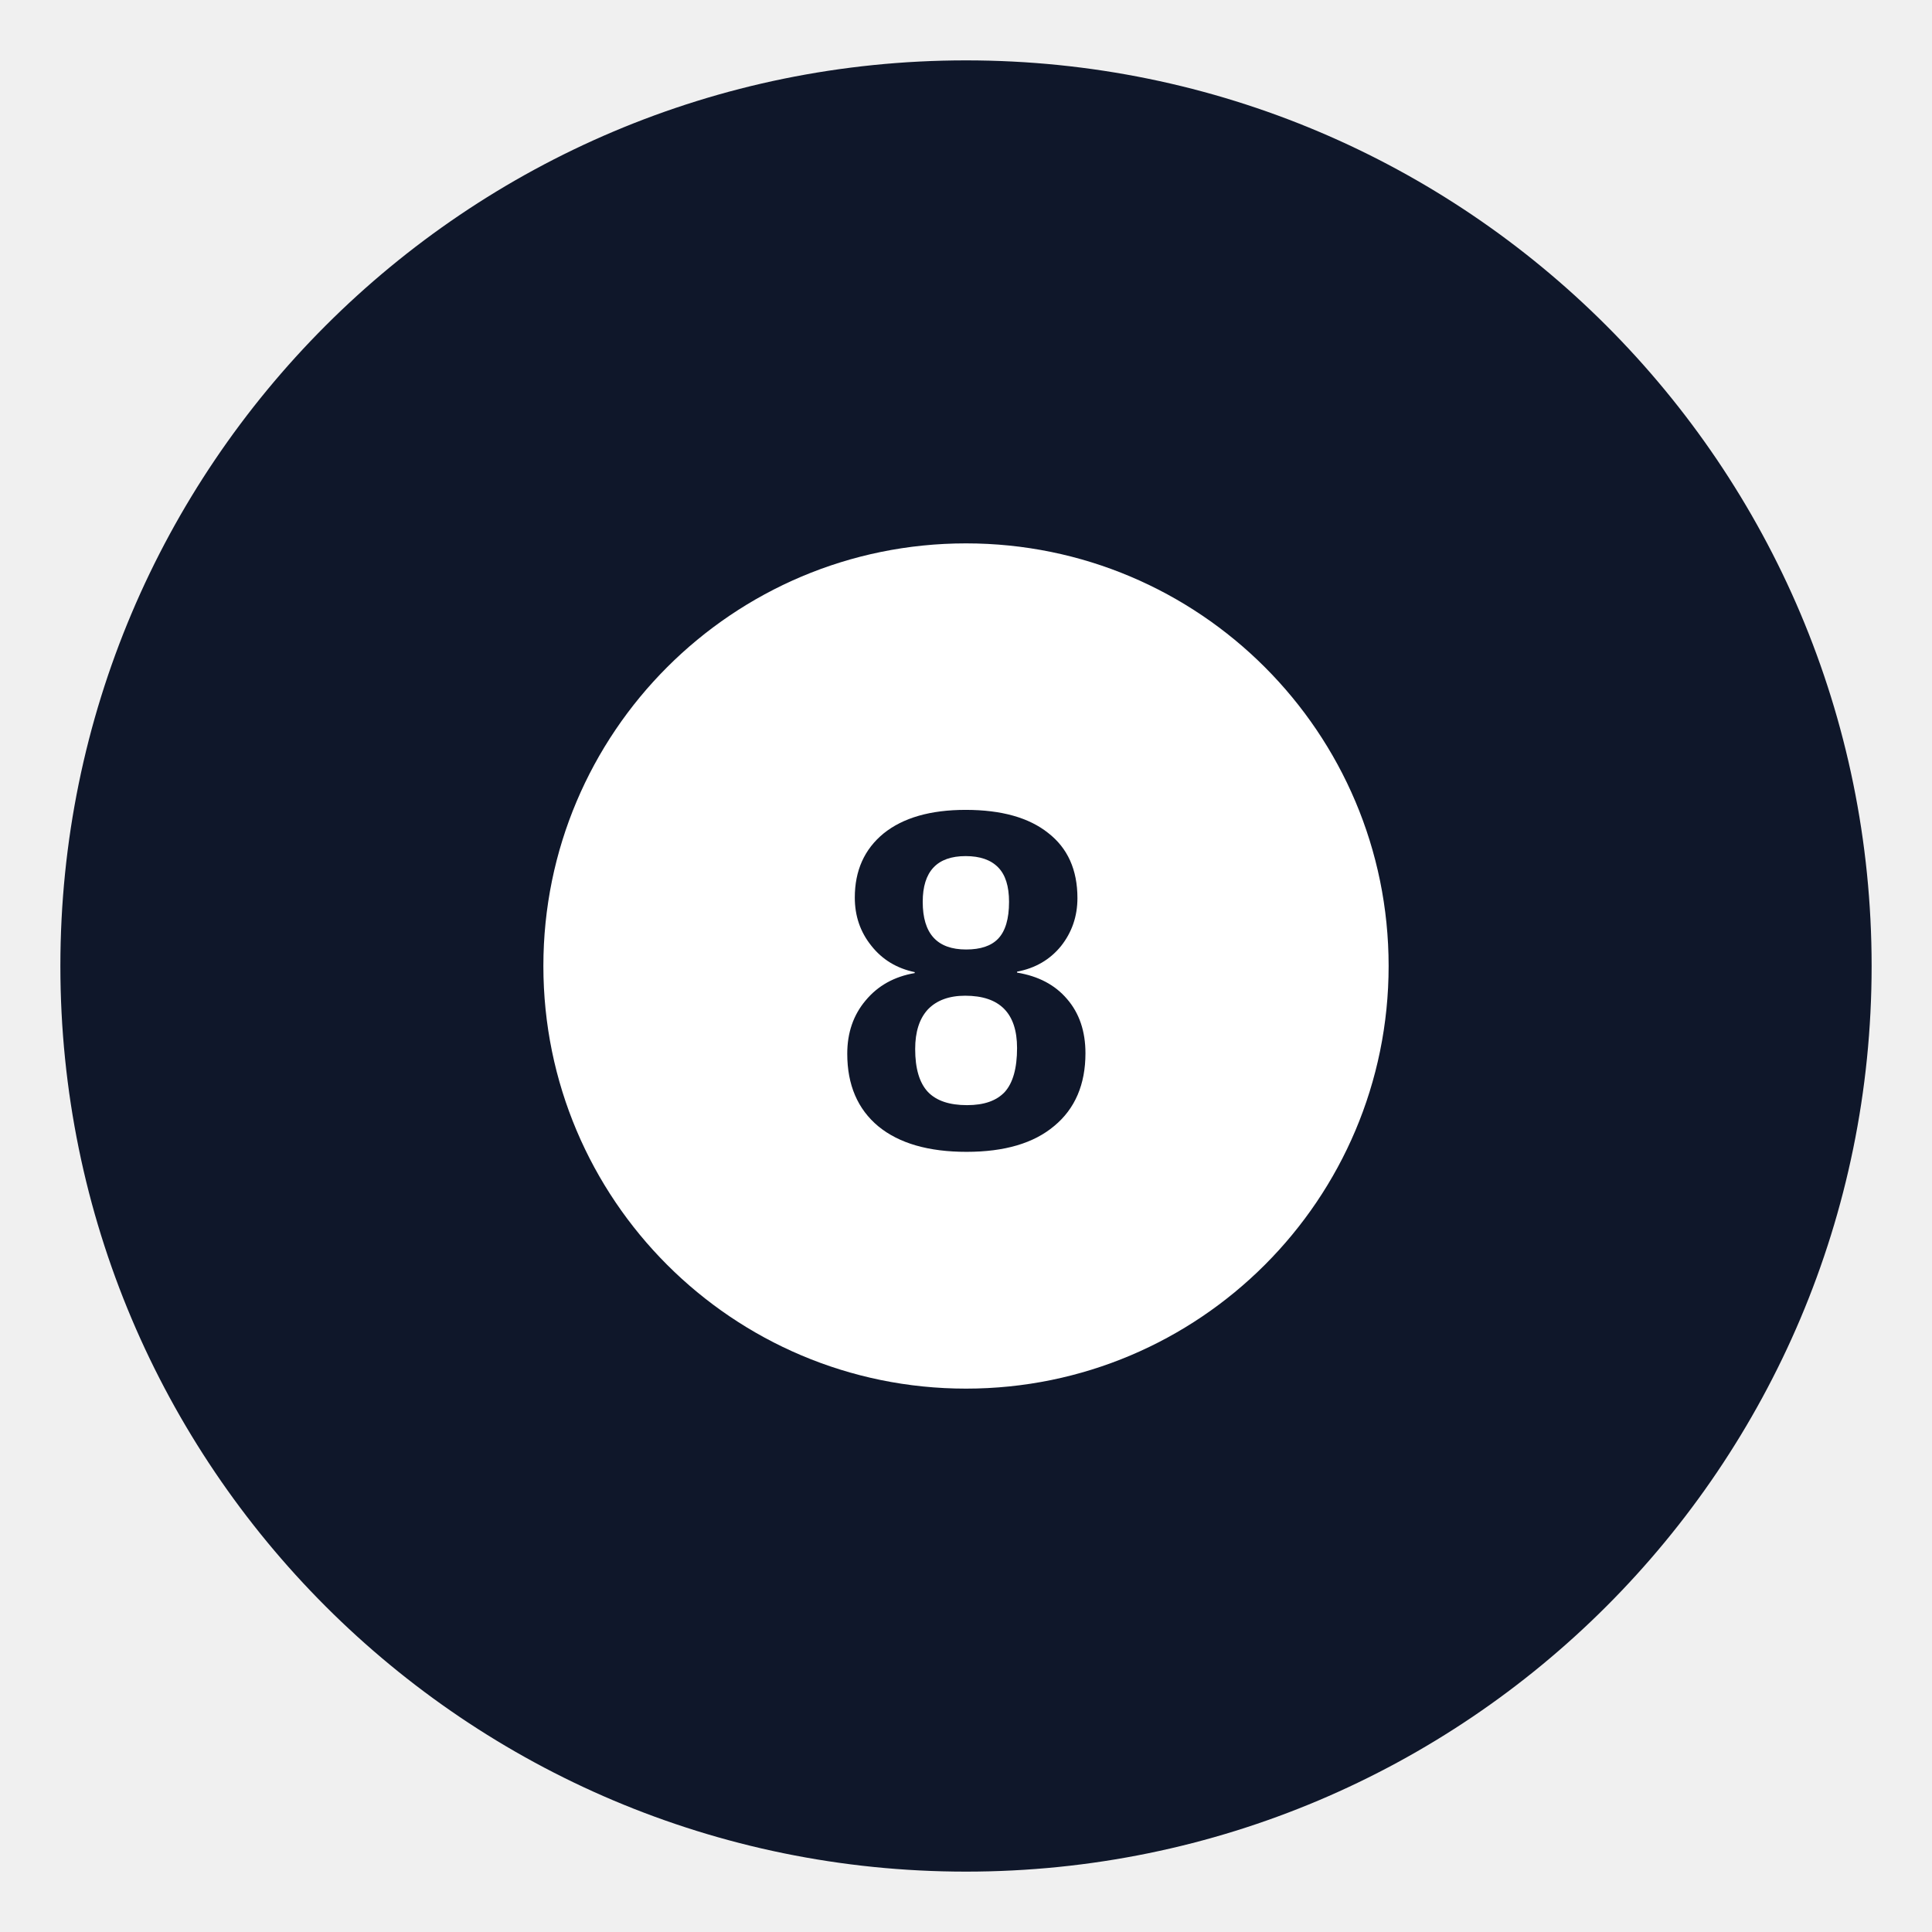
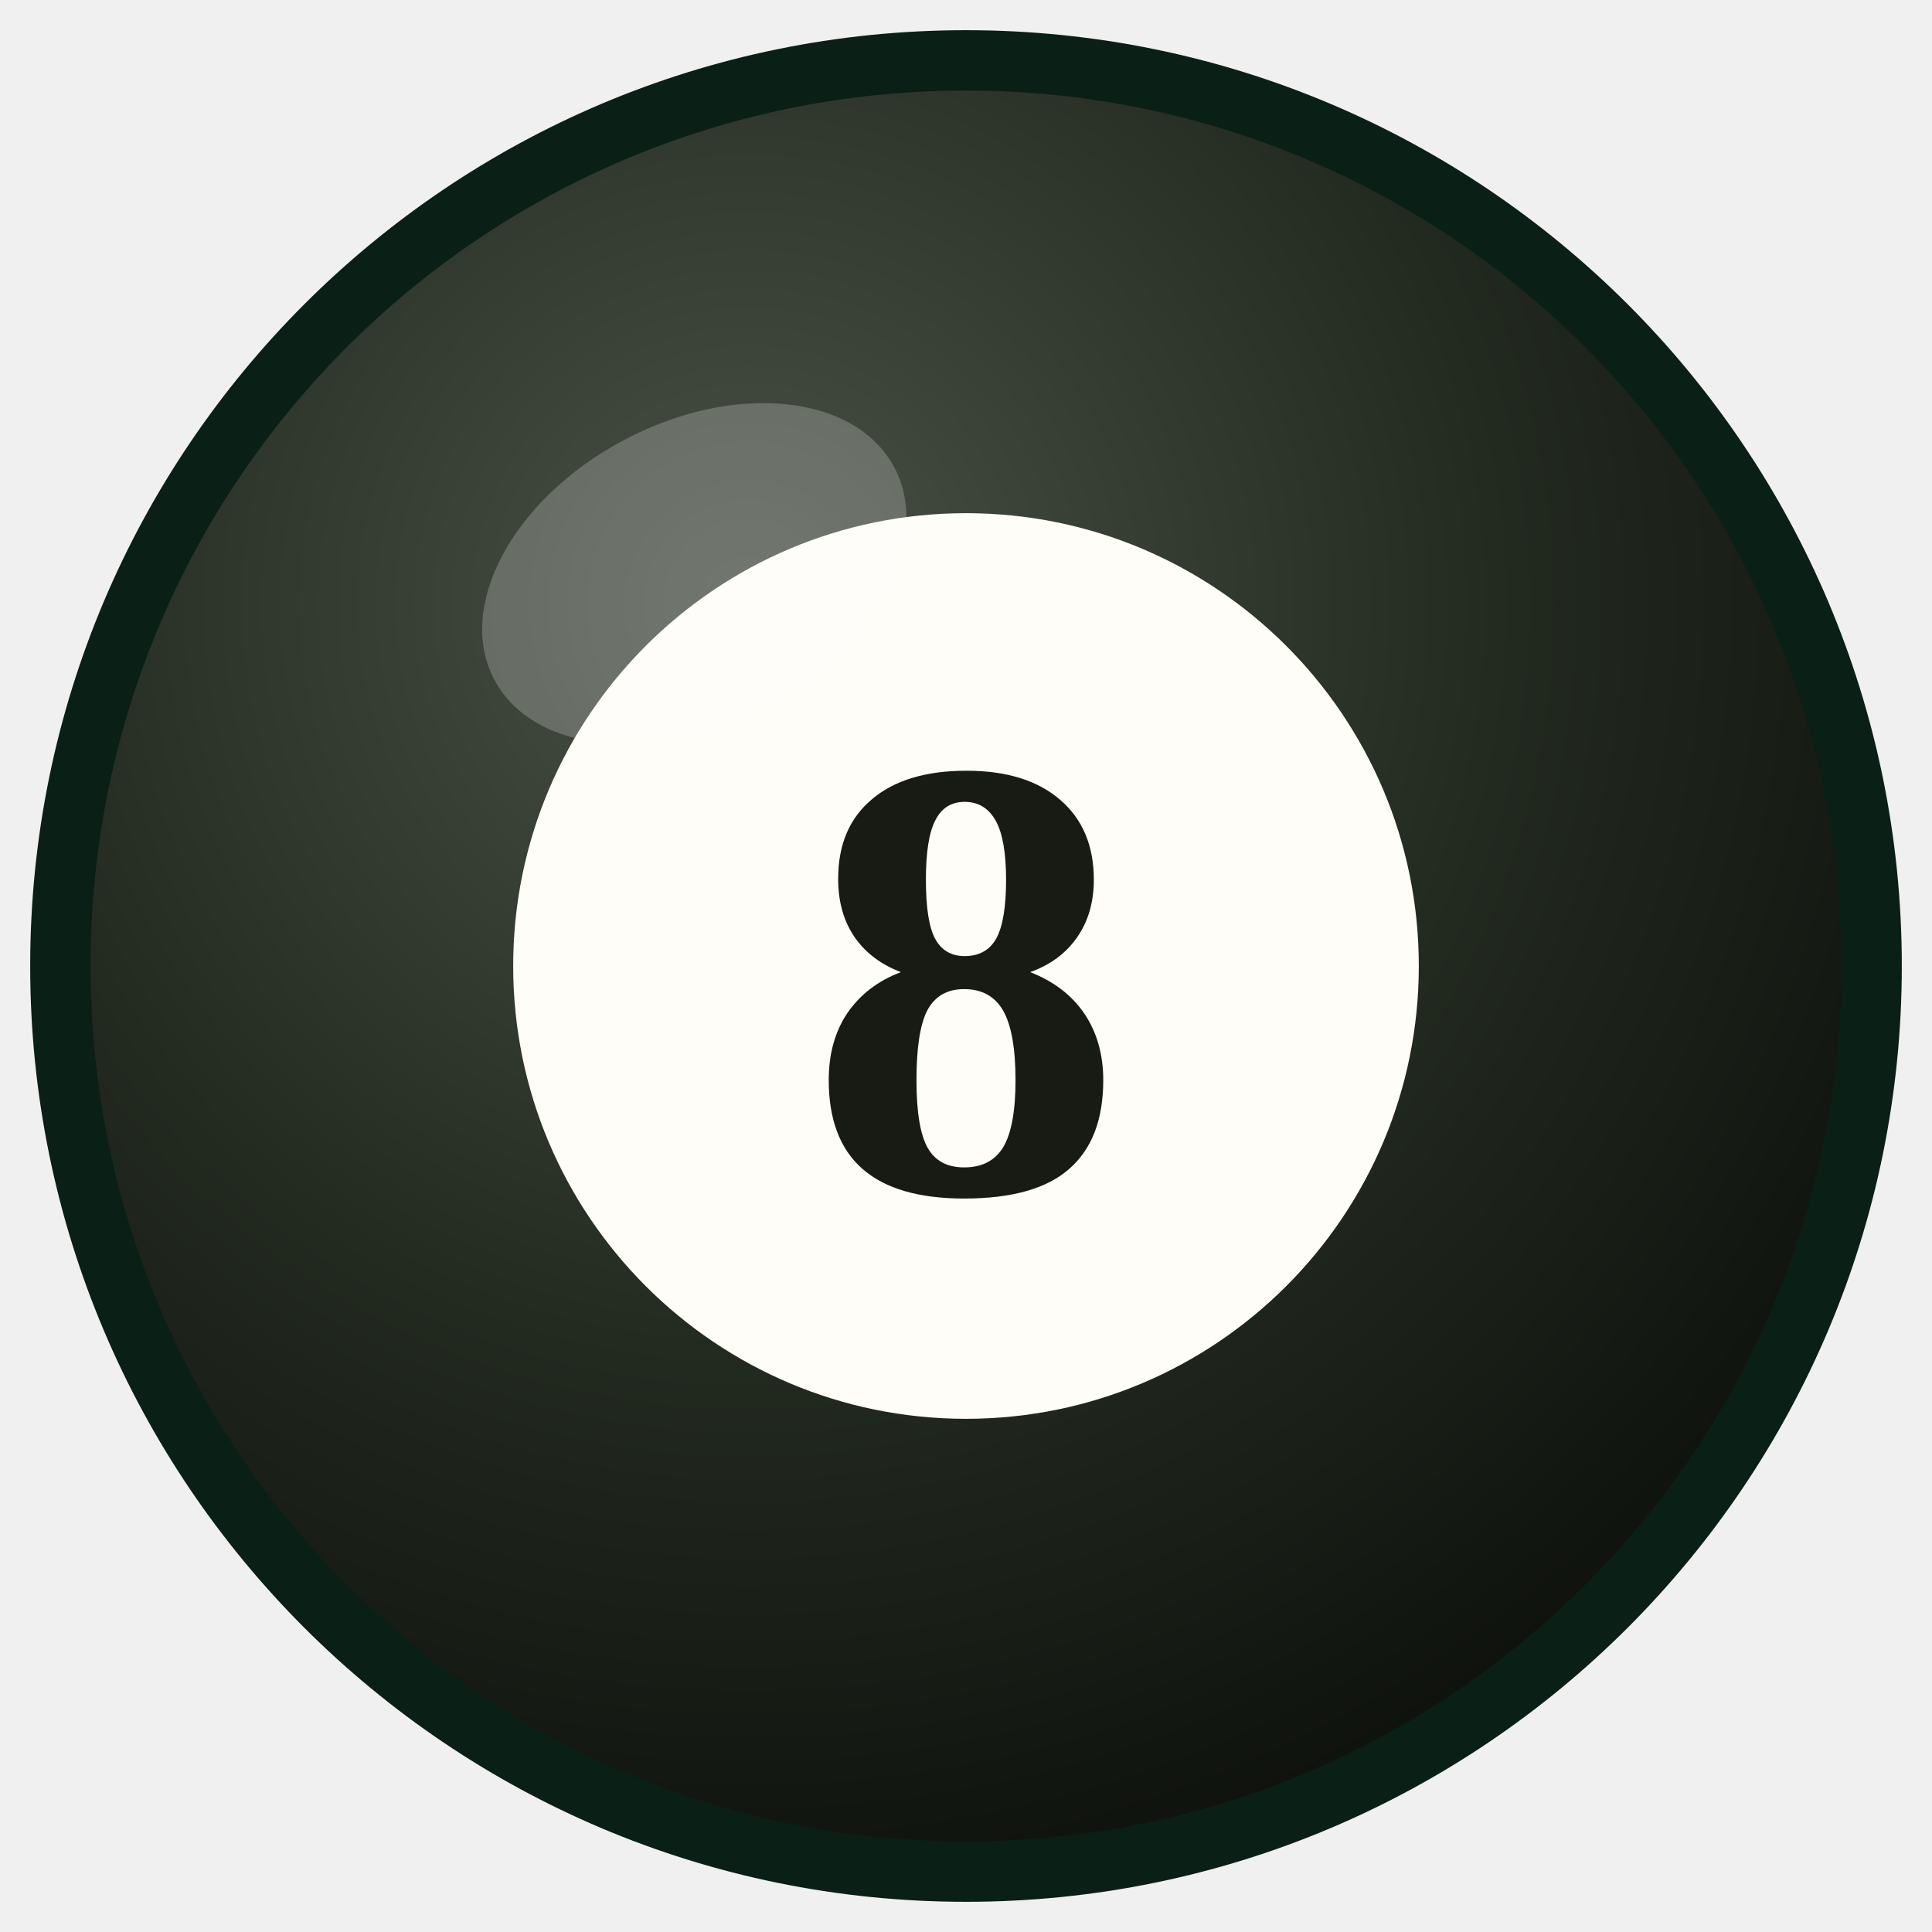
<svg xmlns="http://www.w3.org/2000/svg" viewBox="0 0 64 64">
-   <circle cx="32" cy="32" r="30" fill="#0f172a" />
-   <circle cx="32" cy="32" r="14" fill="#ffffff" />
-   <text x="32" y="38" font-family="Arial, sans-serif" font-size="16" font-weight="bold" fill="#0f172a" text-anchor="middle">8</text>
+   <defs>
+     <radialGradient id="ball" cx="38%" cy="30%" r="75%">
+       <stop offset="0%" stop-color="#4a5147" />
+       <stop offset="55%" stop-color="#232a20" />
+       <stop offset="100%" stop-color="#0d100c" />
+     </radialGradient>
+   </defs>
+   <circle cx="32" cy="32" r="30" fill="url(#ball)" />
+   <circle cx="32" cy="32" r="30" fill="none" stroke="#0a1f16" stroke-width="2" />
+   <circle cx="32" cy="32" r="15" fill="#fffdf7" />
+   <text x="32" y="39.5" font-family="Georgia, 'Times New Roman', serif" font-size="21" font-weight="bold" fill="#171b14" text-anchor="middle">8</text>
+   <ellipse cx="23" cy="19" rx="7.5" ry="5" fill="#ffffff" opacity="0.22" transform="rotate(-28 23 19)" />
</svg>
